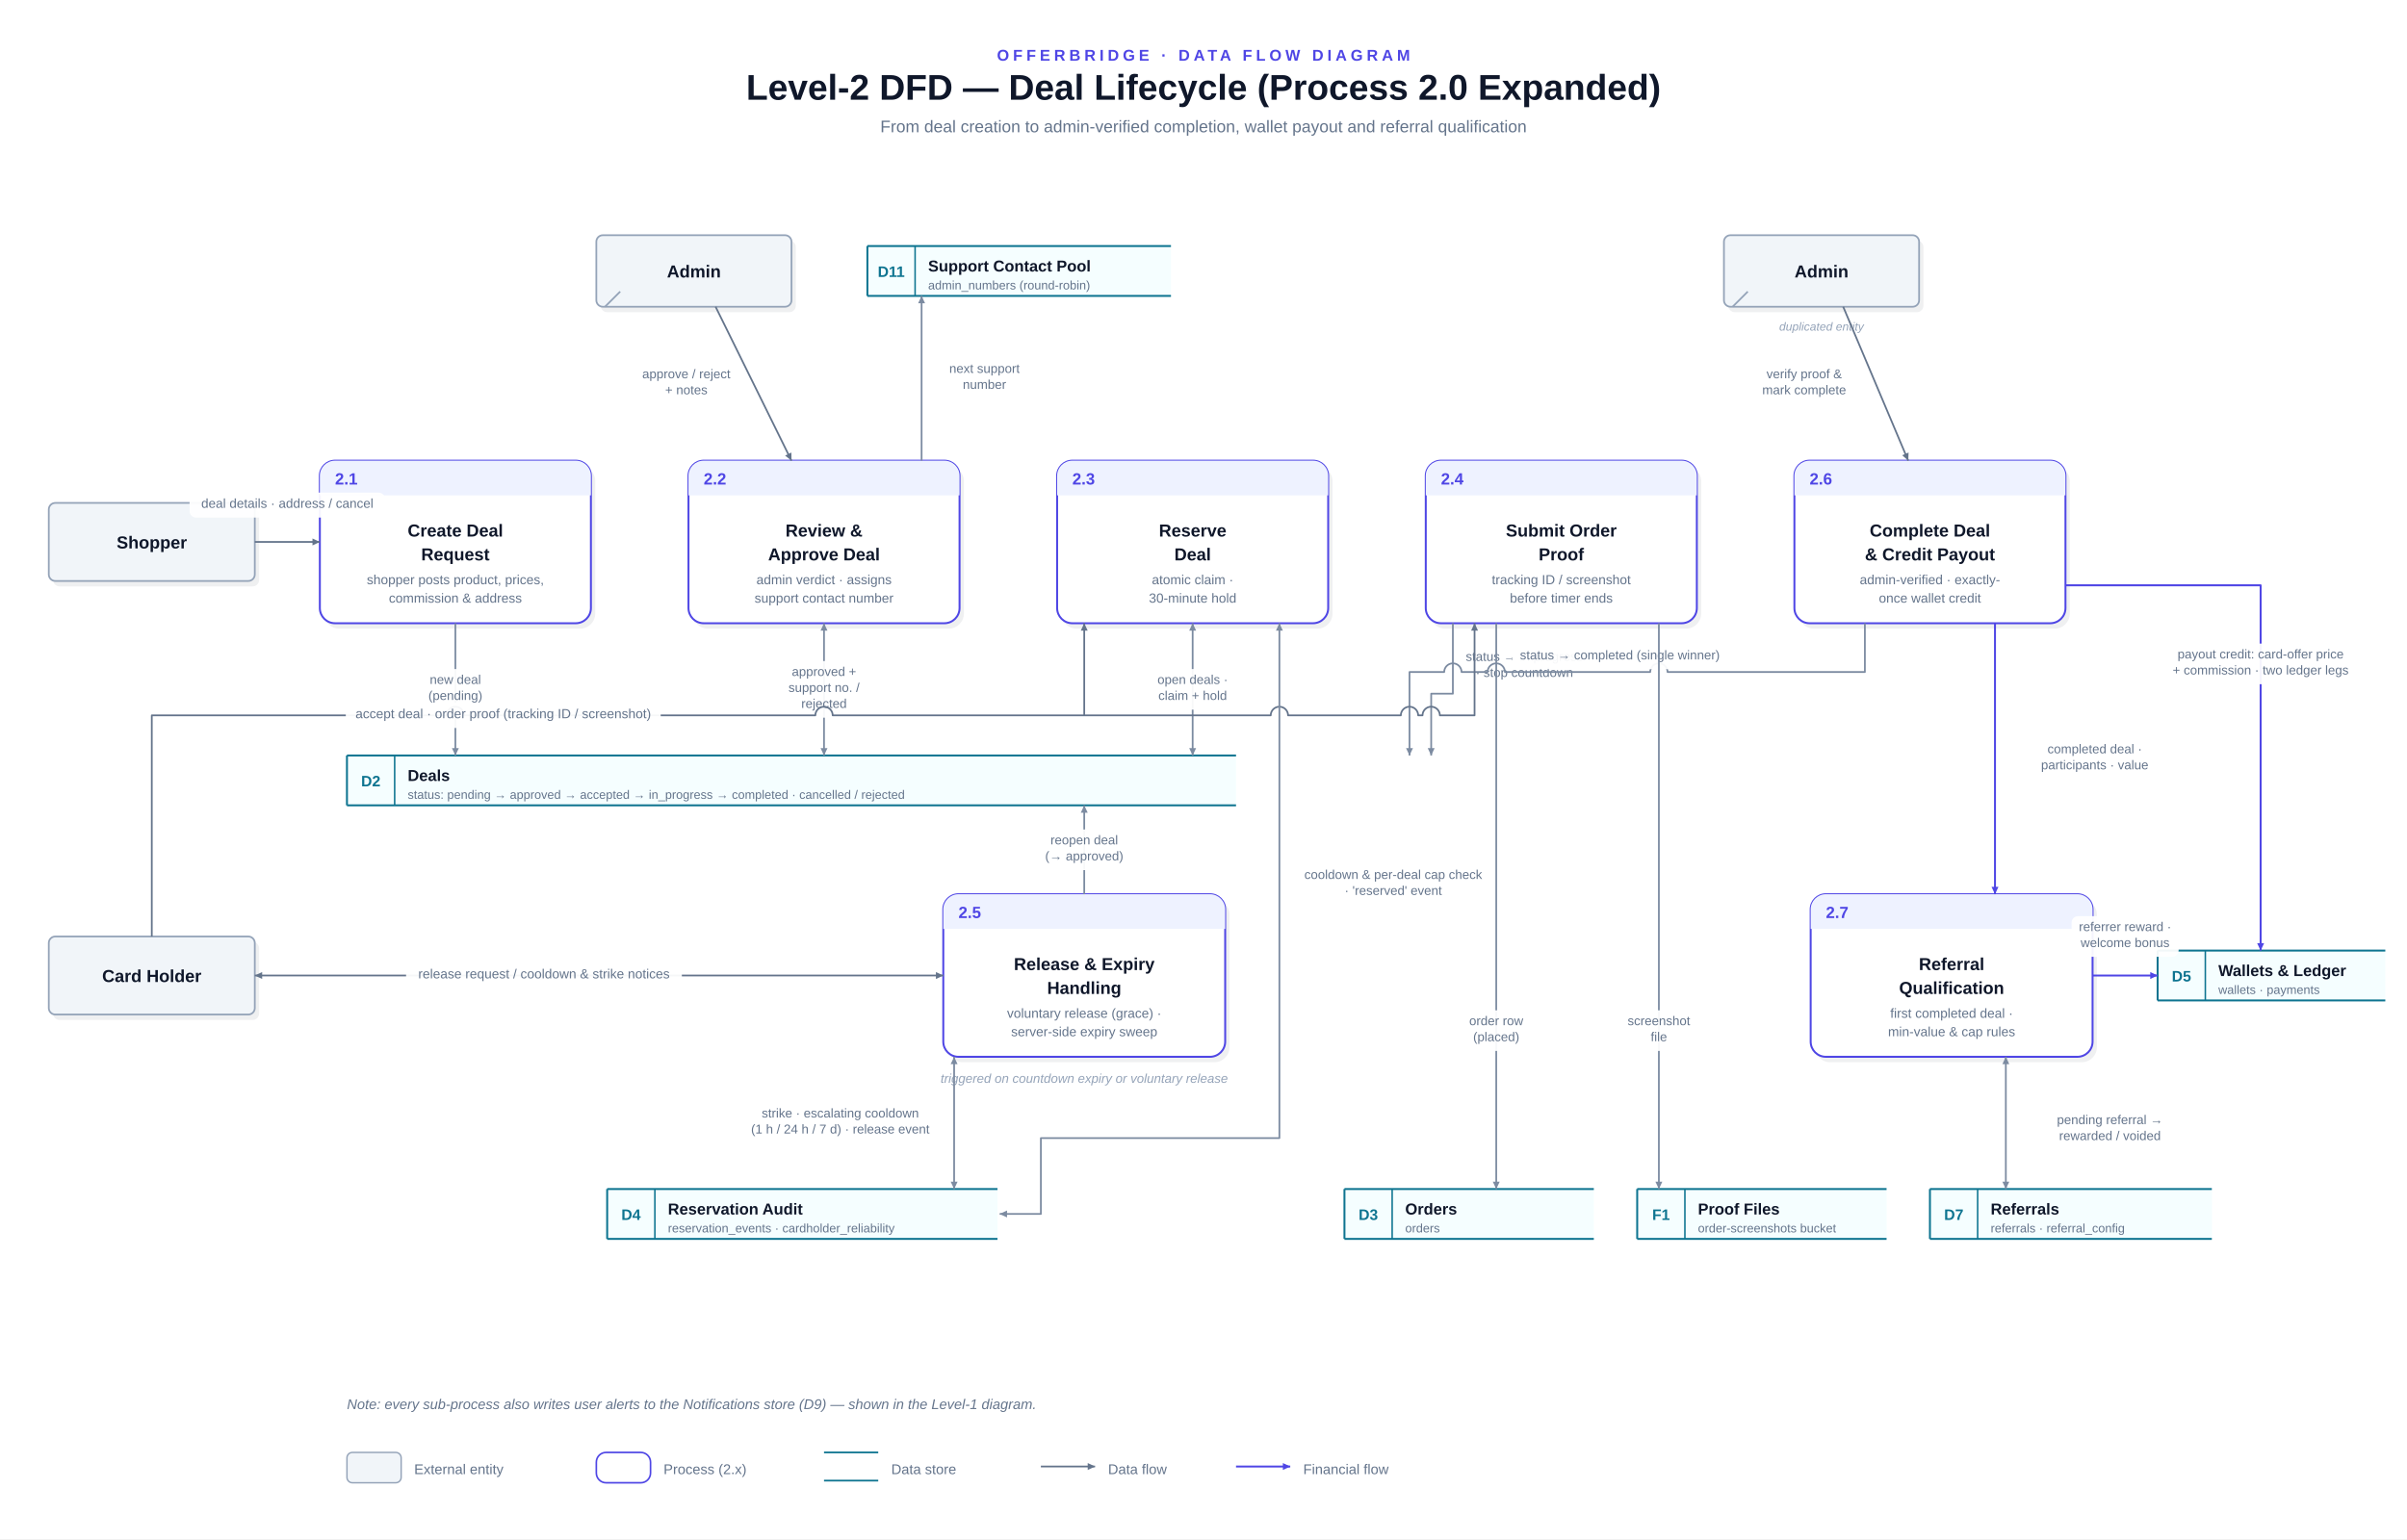
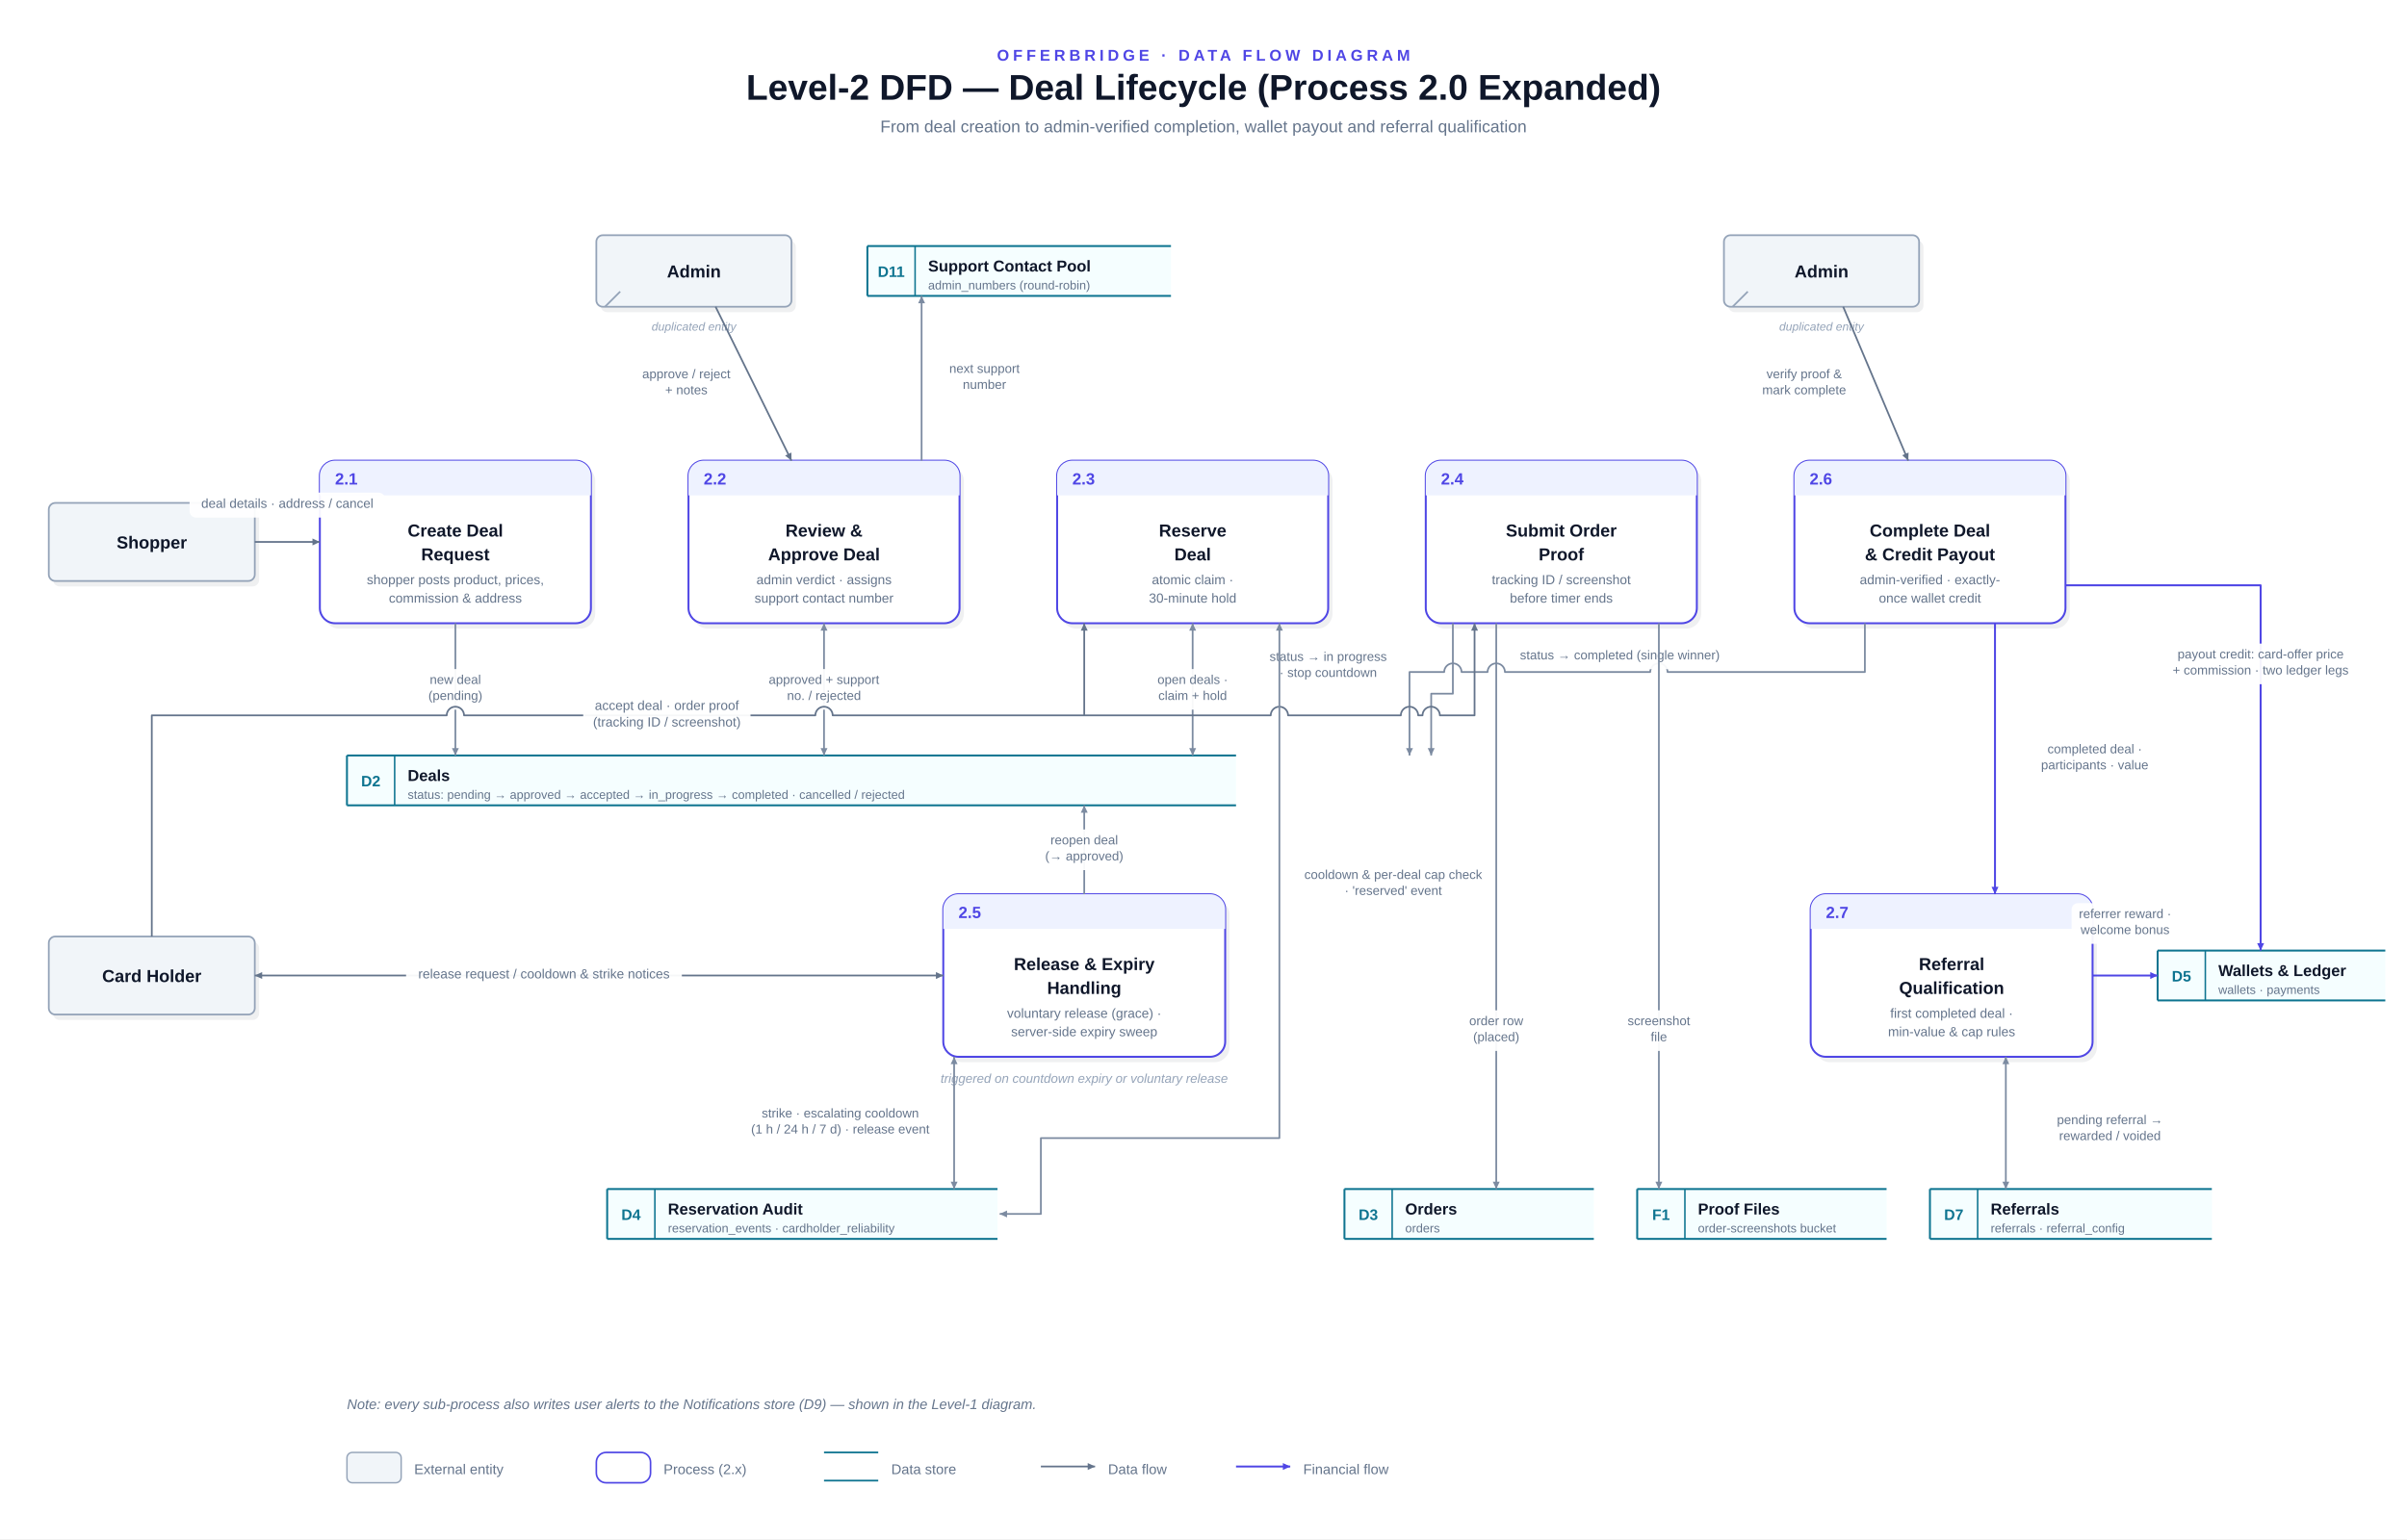
<svg xmlns="http://www.w3.org/2000/svg" width="2220" height="1420" viewBox="0 0 2220 1420">
  <rect width="2220" height="1420" fill="#FFFFFF" />
  <text x="1110" y="56" font-family="Segoe UI, Arial, sans-serif" font-size="14.5" font-weight="700" fill="#4F46E5" text-anchor="middle" letter-spacing="3.5">OFFERBRIDGE · DATA FLOW DIAGRAM</text>
  <text x="1110" y="92" font-family="Segoe UI, Arial, sans-serif" font-size="33" font-weight="700" fill="#0F172A" text-anchor="middle">Level-2 DFD — Deal Lifecycle (Process 2.0 Expanded)</text>
  <text x="1110" y="122" font-family="Segoe UI, Arial, sans-serif" font-size="15.5" font-weight="400" fill="#64748B" text-anchor="middle">From deal creation to admin-verified completion, wallet payout and referral qualification</text>
  <rect x="299" y="430" width="250" height="150" rx="14" fill="#0F172A" opacity="0.07" />
  <rect x="295" y="425" width="250" height="150" rx="14" fill="#FFFFFF" stroke="#4F46E5" stroke-width="1.8" />
  <path d="M295 439 a14 14 0 0 1 14 -14 h222 a14 14 0 0 1 14 14 v18 h-250 Z" fill="#EEF2FF" />
  <text x="309" y="447" font-family="Segoe UI, Arial, sans-serif" font-size="15" font-weight="700" fill="#4F46E5" text-anchor="start">2.1</text>
  <text x="420" y="495" font-family="Segoe UI, Arial, sans-serif" font-size="16" font-weight="700" fill="#0F172A" text-anchor="middle">Create Deal</text>
  <text x="420" y="517" font-family="Segoe UI, Arial, sans-serif" font-size="16" font-weight="700" fill="#0F172A" text-anchor="middle">Request</text>
  <text x="420" y="539" font-family="Segoe UI, Arial, sans-serif" font-size="12.2" font-weight="400" fill="#64748B" text-anchor="middle">shopper posts product, prices,</text>
  <text x="420" y="556" font-family="Segoe UI, Arial, sans-serif" font-size="12.2" font-weight="400" fill="#64748B" text-anchor="middle">commission &amp; address</text>
  <rect x="639" y="430" width="250" height="150" rx="14" fill="#0F172A" opacity="0.07" />
  <rect x="635" y="425" width="250" height="150" rx="14" fill="#FFFFFF" stroke="#4F46E5" stroke-width="1.8" />
  <path d="M635 439 a14 14 0 0 1 14 -14 h222 a14 14 0 0 1 14 14 v18 h-250 Z" fill="#EEF2FF" />
  <text x="649" y="447" font-family="Segoe UI, Arial, sans-serif" font-size="15" font-weight="700" fill="#4F46E5" text-anchor="start">2.2</text>
  <text x="760" y="495" font-family="Segoe UI, Arial, sans-serif" font-size="16" font-weight="700" fill="#0F172A" text-anchor="middle">Review &amp;</text>
  <text x="760" y="517" font-family="Segoe UI, Arial, sans-serif" font-size="16" font-weight="700" fill="#0F172A" text-anchor="middle">Approve Deal</text>
  <text x="760" y="539" font-family="Segoe UI, Arial, sans-serif" font-size="12.2" font-weight="400" fill="#64748B" text-anchor="middle">admin verdict · assigns</text>
  <text x="760" y="556" font-family="Segoe UI, Arial, sans-serif" font-size="12.2" font-weight="400" fill="#64748B" text-anchor="middle">support contact number</text>
  <rect x="979" y="430" width="250" height="150" rx="14" fill="#0F172A" opacity="0.07" />
  <rect x="975" y="425" width="250" height="150" rx="14" fill="#FFFFFF" stroke="#4F46E5" stroke-width="1.8" />
  <path d="M975 439 a14 14 0 0 1 14 -14 h222 a14 14 0 0 1 14 14 v18 h-250 Z" fill="#EEF2FF" />
  <text x="989" y="447" font-family="Segoe UI, Arial, sans-serif" font-size="15" font-weight="700" fill="#4F46E5" text-anchor="start">2.3</text>
  <text x="1100" y="495" font-family="Segoe UI, Arial, sans-serif" font-size="16" font-weight="700" fill="#0F172A" text-anchor="middle">Reserve</text>
  <text x="1100" y="517" font-family="Segoe UI, Arial, sans-serif" font-size="16" font-weight="700" fill="#0F172A" text-anchor="middle">Deal</text>
  <text x="1100" y="539" font-family="Segoe UI, Arial, sans-serif" font-size="12.2" font-weight="400" fill="#64748B" text-anchor="middle">atomic claim ·</text>
  <text x="1100" y="556" font-family="Segoe UI, Arial, sans-serif" font-size="12.2" font-weight="400" fill="#64748B" text-anchor="middle">30-minute hold</text>
  <rect x="1319" y="430" width="250" height="150" rx="14" fill="#0F172A" opacity="0.07" />
  <rect x="1315" y="425" width="250" height="150" rx="14" fill="#FFFFFF" stroke="#4F46E5" stroke-width="1.8" />
  <path d="M1315 439 a14 14 0 0 1 14 -14 h222 a14 14 0 0 1 14 14 v18 h-250 Z" fill="#EEF2FF" />
  <text x="1329" y="447" font-family="Segoe UI, Arial, sans-serif" font-size="15" font-weight="700" fill="#4F46E5" text-anchor="start">2.4</text>
  <text x="1440" y="495" font-family="Segoe UI, Arial, sans-serif" font-size="16" font-weight="700" fill="#0F172A" text-anchor="middle">Submit Order</text>
  <text x="1440" y="517" font-family="Segoe UI, Arial, sans-serif" font-size="16" font-weight="700" fill="#0F172A" text-anchor="middle">Proof</text>
  <text x="1440" y="539" font-family="Segoe UI, Arial, sans-serif" font-size="12.2" font-weight="400" fill="#64748B" text-anchor="middle">tracking ID / screenshot</text>
  <text x="1440" y="556" font-family="Segoe UI, Arial, sans-serif" font-size="12.2" font-weight="400" fill="#64748B" text-anchor="middle">before timer ends</text>
  <rect x="1659" y="430" width="250" height="150" rx="14" fill="#0F172A" opacity="0.07" />
  <rect x="1655" y="425" width="250" height="150" rx="14" fill="#FFFFFF" stroke="#4F46E5" stroke-width="1.8" />
  <path d="M1655 439 a14 14 0 0 1 14 -14 h222 a14 14 0 0 1 14 14 v18 h-250 Z" fill="#EEF2FF" />
  <text x="1669" y="447" font-family="Segoe UI, Arial, sans-serif" font-size="15" font-weight="700" fill="#4F46E5" text-anchor="start">2.6</text>
  <text x="1780" y="495" font-family="Segoe UI, Arial, sans-serif" font-size="16" font-weight="700" fill="#0F172A" text-anchor="middle">Complete Deal</text>
  <text x="1780" y="517" font-family="Segoe UI, Arial, sans-serif" font-size="16" font-weight="700" fill="#0F172A" text-anchor="middle">&amp; Credit Payout</text>
  <text x="1780" y="539" font-family="Segoe UI, Arial, sans-serif" font-size="12.2" font-weight="400" fill="#64748B" text-anchor="middle">admin-verified · exactly-</text>
  <text x="1780" y="556" font-family="Segoe UI, Arial, sans-serif" font-size="12.2" font-weight="400" fill="#64748B" text-anchor="middle">once wallet credit</text>
  <rect x="874" y="830" width="260" height="150" rx="14" fill="#0F172A" opacity="0.07" />
  <rect x="870" y="825" width="260" height="150" rx="14" fill="#FFFFFF" stroke="#4F46E5" stroke-width="1.8" />
  <path d="M870 839 a14 14 0 0 1 14 -14 h232 a14 14 0 0 1 14 14 v18 h-260 Z" fill="#EEF2FF" />
  <text x="884" y="847" font-family="Segoe UI, Arial, sans-serif" font-size="15" font-weight="700" fill="#4F46E5" text-anchor="start">2.5</text>
  <text x="1000" y="895" font-family="Segoe UI, Arial, sans-serif" font-size="16" font-weight="700" fill="#0F172A" text-anchor="middle">Release &amp; Expiry</text>
  <text x="1000" y="917" font-family="Segoe UI, Arial, sans-serif" font-size="16" font-weight="700" fill="#0F172A" text-anchor="middle">Handling</text>
  <text x="1000" y="939" font-family="Segoe UI, Arial, sans-serif" font-size="12.2" font-weight="400" fill="#64748B" text-anchor="middle">voluntary release (grace) ·</text>
  <text x="1000" y="956" font-family="Segoe UI, Arial, sans-serif" font-size="12.2" font-weight="400" fill="#64748B" text-anchor="middle">server-side expiry sweep</text>
  <text x="1000" y="999" font-family="Segoe UI, Arial, sans-serif" font-size="11.8" font-weight="400" fill="#94A3B8" text-anchor="middle" font-style="italic">triggered on countdown expiry or voluntary release</text>
  <rect x="1674" y="830" width="260" height="150" rx="14" fill="#0F172A" opacity="0.07" />
  <rect x="1670" y="825" width="260" height="150" rx="14" fill="#FFFFFF" stroke="#4F46E5" stroke-width="1.8" />
  <path d="M1670 839 a14 14 0 0 1 14 -14 h232 a14 14 0 0 1 14 14 v18 h-260 Z" fill="#EEF2FF" />
  <text x="1684" y="847" font-family="Segoe UI, Arial, sans-serif" font-size="15" font-weight="700" fill="#4F46E5" text-anchor="start">2.7</text>
  <text x="1800" y="895" font-family="Segoe UI, Arial, sans-serif" font-size="16" font-weight="700" fill="#0F172A" text-anchor="middle">Referral</text>
  <text x="1800" y="917" font-family="Segoe UI, Arial, sans-serif" font-size="16" font-weight="700" fill="#0F172A" text-anchor="middle">Qualification</text>
  <text x="1800" y="939" font-family="Segoe UI, Arial, sans-serif" font-size="12.2" font-weight="400" fill="#64748B" text-anchor="middle">first completed deal ·</text>
  <text x="1800" y="956" font-family="Segoe UI, Arial, sans-serif" font-size="12.2" font-weight="400" fill="#64748B" text-anchor="middle">min-value &amp; cap rules</text>
  <rect x="320" y="697" width="820" height="46" fill="#ECFEFF" opacity="0.55" />
  <line x1="320" y1="697" x2="1140" y2="697" stroke="#0E7490" stroke-width="1.8" />
  <line x1="320" y1="743" x2="1140" y2="743" stroke="#0E7490" stroke-width="1.8" />
  <line x1="364" y1="697" x2="364" y2="743" stroke="#0E7490" stroke-width="1.4" />
  <line x1="320" y1="697" x2="320" y2="743" stroke="#0E7490" stroke-width="1.8" />
  <text x="342" y="725.5" font-family="Segoe UI, Arial, sans-serif" font-size="14" font-weight="700" fill="#0E7490" text-anchor="middle">D2</text>
  <text x="376" y="720.5" font-family="Segoe UI, Arial, sans-serif" font-size="14.6" font-weight="600" fill="#0F172A" text-anchor="start">Deals</text>
  <text x="376" y="737" font-family="Segoe UI, Arial, sans-serif" font-size="11.3" font-weight="400" fill="#64748B" text-anchor="start">status: pending → approved → accepted → in_progress → completed   ·   cancelled / rejected</text>
  <path d="M420 575 L420 697" fill="none" stroke="#7C8BA1" stroke-width="1.6" stroke-linejoin="round" />
  <path d="M416.8 690.2 L420 697 L423.2 690.2 Z" fill="#7C8BA1" />
  <rect x="388.456" y="617.25" width="63.088" height="37.5" rx="6" fill="#FFFFFF" opacity="0.94" />
  <text x="420" y="631" font-family="Segoe UI, Arial, sans-serif" font-size="11.8" font-weight="500" fill="#64748B" text-anchor="middle">new deal</text>
  <text x="420" y="645.75" font-family="Segoe UI, Arial, sans-serif" font-size="11.8" font-weight="500" fill="#64748B" text-anchor="middle">(pending)</text>
  <path d="M760 575 L760 697" fill="none" stroke="#7C8BA1" stroke-width="1.6" stroke-linejoin="round" />
  <path d="M756.8 690.2 L760 697 L763.2 690.2 Z" fill="#7C8BA1" />
  <path d="M763.2 581.8 L760 575 L756.8 581.8 Z" fill="#7C8BA1" />
-   <rect x="718.662" y="609.875" width="82.676" height="52.25" rx="6" fill="#FFFFFF" opacity="0.94" />
-   <text x="760" y="623.625" font-family="Segoe UI, Arial, sans-serif" font-size="11.8" font-weight="500" fill="#64748B" text-anchor="middle">approved +</text>
-   <text x="760" y="638.375" font-family="Segoe UI, Arial, sans-serif" font-size="11.8" font-weight="500" fill="#64748B" text-anchor="middle">support no. /</text>
-   <text x="760" y="653.125" font-family="Segoe UI, Arial, sans-serif" font-size="11.8" font-weight="500" fill="#64748B" text-anchor="middle">rejected</text>
+   <rect x="702.732" y="617.25" width="114.536" height="37.5" rx="6" fill="#FFFFFF" opacity="0.94" />
+   <text x="760" y="631" font-family="Segoe UI, Arial, sans-serif" font-size="11.8" font-weight="500" fill="#64748B" text-anchor="middle">approved + support</text>
+   <text x="760" y="645.75" font-family="Segoe UI, Arial, sans-serif" font-size="11.8" font-weight="500" fill="#64748B" text-anchor="middle">no. / rejected</text>
  <path d="M1100 575 L1100 697" fill="none" stroke="#7C8BA1" stroke-width="1.6" stroke-linejoin="round" />
  <path d="M1096.8 690.2 L1100 697 L1103.2 690.2 Z" fill="#7C8BA1" />
  <path d="M1103.2 581.8 L1100 575 L1096.8 581.8 Z" fill="#7C8BA1" />
  <rect x="1059.96" y="617.25" width="80.08" height="37.5" rx="6" fill="#FFFFFF" opacity="0.94" />
  <text x="1100" y="631" font-family="Segoe UI, Arial, sans-serif" font-size="11.8" font-weight="500" fill="#64748B" text-anchor="middle">open deals ·</text>
  <text x="1100" y="645.75" font-family="Segoe UI, Arial, sans-serif" font-size="11.8" font-weight="500" fill="#64748B" text-anchor="middle">claim + hold</text>
  <path d="M1340 575 L1340 640 L1320 640 L1320 697" fill="none" stroke="#7C8BA1" stroke-width="1.6" stroke-linejoin="round" />
  <path d="M1316.8 690.2 L1320 697 L1323.2 690.2 Z" fill="#7C8BA1" />
-   <rect x="1346.608" y="596.01" width="118.784" height="37.5" rx="6" fill="#FFFFFF" opacity="0.94" />
-   <text x="1406" y="609.76" font-family="Segoe UI, Arial, sans-serif" font-size="11.8" font-weight="500" fill="#64748B" text-anchor="middle">status → in progress</text>
-   <text x="1406" y="624.51" font-family="Segoe UI, Arial, sans-serif" font-size="11.8" font-weight="500" fill="#64748B" text-anchor="middle">· stop countdown</text>
+   <rect x="1165.608" y="596.01" width="118.784" height="37.5" rx="6" fill="#FFFFFF" opacity="0.94" />
+   <text x="1225" y="609.76" font-family="Segoe UI, Arial, sans-serif" font-size="11.8" font-weight="500" fill="#64748B" text-anchor="middle">status → in progress</text>
+   <text x="1225" y="624.51" font-family="Segoe UI, Arial, sans-serif" font-size="11.8" font-weight="500" fill="#64748B" text-anchor="middle">· stop countdown</text>
  <path d="M1720 575 L1720 620 L1538 620 A8 8 0 0 0 1522 620 L1388 620 A8 8 0 0 0 1372 620 L1348 620 A8 8 0 0 0 1332 620 L1300 620 L1300 697" fill="none" stroke="#7C8BA1" stroke-width="1.6" stroke-linejoin="round" />
  <path d="M1296.8 690.2 L1300 697 L1303.2 690.2 Z" fill="#7C8BA1" />
  <rect x="1394.724" y="594.625" width="198.552" height="22.75" rx="6" fill="#FFFFFF" opacity="0.94" />
  <text x="1494" y="608.375" font-family="Segoe UI, Arial, sans-serif" font-size="11.8" font-weight="500" fill="#64748B" text-anchor="middle">status → completed (single winner)</text>
  <path d="M1000 825 L1000 743" fill="none" stroke="#7C8BA1" stroke-width="1.6" stroke-linejoin="round" />
  <path d="M1003.2 749.8 L1000 743 L996.8 749.8 Z" fill="#7C8BA1" />
  <rect x="960.432" y="765.25" width="79.136" height="37.5" rx="6" fill="#FFFFFF" opacity="0.94" />
  <text x="1000" y="779" font-family="Segoe UI, Arial, sans-serif" font-size="11.8" font-weight="500" fill="#64748B" text-anchor="middle">reopen deal</text>
  <text x="1000" y="793.75" font-family="Segoe UI, Arial, sans-serif" font-size="11.8" font-weight="500" fill="#64748B" text-anchor="middle">(→ approved)</text>
  <rect x="49" y="469" width="190" height="72" rx="6" fill="#0F172A" opacity="0.07" />
  <rect x="45" y="464" width="190" height="72" rx="6" fill="#F1F5F9" stroke="#94A3B8" stroke-width="1.6" />
  <text x="140" y="506" font-family="Segoe UI, Arial, sans-serif" font-size="16" font-weight="700" fill="#0F172A" text-anchor="middle">Shopper</text>
  <rect x="49" y="869" width="190" height="72" rx="6" fill="#0F172A" opacity="0.07" />
  <rect x="45" y="864" width="190" height="72" rx="6" fill="#F1F5F9" stroke="#94A3B8" stroke-width="1.6" />
  <text x="140" y="906" font-family="Segoe UI, Arial, sans-serif" font-size="16" font-weight="700" fill="#0F172A" text-anchor="middle">Card Holder</text>
  <rect x="554" y="222" width="180" height="66" rx="6" fill="#0F172A" opacity="0.07" />
  <rect x="550" y="217" width="180" height="66" rx="6" fill="#F1F5F9" stroke="#94A3B8" stroke-width="1.6" />
  <text x="640" y="256" font-family="Segoe UI, Arial, sans-serif" font-size="16" font-weight="700" fill="#0F172A" text-anchor="middle">Admin</text>
  <line x1="558" y1="283" x2="572" y2="269" stroke="#94A3B8" stroke-width="1.6" />
+   <text x="640" y="305" font-family="Segoe UI, Arial, sans-serif" font-size="10.8" font-weight="400" fill="#94A3B8" text-anchor="middle" font-style="italic">duplicated entity</text>
  <rect x="1594" y="222" width="180" height="66" rx="6" fill="#0F172A" opacity="0.07" />
  <rect x="1590" y="217" width="180" height="66" rx="6" fill="#F1F5F9" stroke="#94A3B8" stroke-width="1.6" />
  <text x="1680" y="256" font-family="Segoe UI, Arial, sans-serif" font-size="16" font-weight="700" fill="#0F172A" text-anchor="middle">Admin</text>
  <line x1="1598" y1="283" x2="1612" y2="269" stroke="#94A3B8" stroke-width="1.6" />
  <text x="1680" y="305" font-family="Segoe UI, Arial, sans-serif" font-size="10.8" font-weight="400" fill="#94A3B8" text-anchor="middle" font-style="italic">duplicated entity</text>
  <path d="M235 500 L295 500" fill="none" stroke="#64748B" stroke-width="1.6" stroke-linejoin="round" />
  <path d="M288.2 503.2 L295 500 L288.2 496.8 Z" fill="#64748B" />
  <rect x="174.84" y="454.5" width="180.32" height="23" rx="6" fill="#FFFFFF" opacity="0.94" />
  <text x="265" y="468.5" font-family="Segoe UI, Arial, sans-serif" font-size="12" font-weight="500" fill="#64748B" text-anchor="middle">deal details · address / cancel</text>
  <path d="M660 283 L730 425" fill="none" stroke="#64748B" stroke-width="1.6" stroke-linejoin="round" />
  <path d="M724.1 420.3 L730 425 L729.9 417.5 Z" fill="#64748B" />
  <rect x="583.52" y="335.25" width="98.96" height="37.5" rx="6" fill="#FFFFFF" opacity="0.94" />
  <text x="633" y="349" font-family="Segoe UI, Arial, sans-serif" font-size="11.8" font-weight="500" fill="#64748B" text-anchor="middle">approve / reject</text>
  <text x="633" y="363.75" font-family="Segoe UI, Arial, sans-serif" font-size="11.8" font-weight="500" fill="#64748B" text-anchor="middle">+ notes</text>
  <path d="M1700 283 L1760 425" fill="none" stroke="#64748B" stroke-width="1.6" stroke-linejoin="round" />
  <path d="M1754.4 420.0 L1760 425 L1760.3 417.5 Z" fill="#64748B" />
  <rect x="1617.47" y="335.25" width="93.06" height="37.5" rx="6" fill="#FFFFFF" opacity="0.94" />
  <text x="1664" y="349" font-family="Segoe UI, Arial, sans-serif" font-size="11.8" font-weight="500" fill="#64748B" text-anchor="middle">verify proof &amp;</text>
  <text x="1664" y="363.75" font-family="Segoe UI, Arial, sans-serif" font-size="11.8" font-weight="500" fill="#64748B" text-anchor="middle">mark complete</text>
  <rect x="800" y="227" width="280" height="46" fill="#ECFEFF" opacity="0.55" />
  <line x1="800" y1="227" x2="1080" y2="227" stroke="#0E7490" stroke-width="1.8" />
  <line x1="800" y1="273" x2="1080" y2="273" stroke="#0E7490" stroke-width="1.8" />
  <line x1="844" y1="227" x2="844" y2="273" stroke="#0E7490" stroke-width="1.4" />
  <line x1="800" y1="227" x2="800" y2="273" stroke="#0E7490" stroke-width="1.8" />
  <text x="822" y="255.5" font-family="Segoe UI, Arial, sans-serif" font-size="14" font-weight="700" fill="#0E7490" text-anchor="middle">D11</text>
  <text x="856" y="250.5" font-family="Segoe UI, Arial, sans-serif" font-size="14.6" font-weight="600" fill="#0F172A" text-anchor="start">Support Contact Pool</text>
  <text x="856" y="267" font-family="Segoe UI, Arial, sans-serif" font-size="11.3" font-weight="400" fill="#64748B" text-anchor="start">admin_numbers (round-robin)</text>
  <path d="M850 425 L850 273" fill="none" stroke="#7C8BA1" stroke-width="1.6" stroke-linejoin="round" />
  <path d="M853.2 279.8 L850 273 L846.8 279.8 Z" fill="#7C8BA1" />
  <rect x="868.432" y="330.25" width="79.136" height="37.5" rx="6" fill="#FFFFFF" opacity="0.94" />
  <text x="908" y="344" font-family="Segoe UI, Arial, sans-serif" font-size="11.8" font-weight="500" fill="#64748B" text-anchor="middle">next support</text>
  <text x="908" y="358.75" font-family="Segoe UI, Arial, sans-serif" font-size="11.8" font-weight="500" fill="#64748B" text-anchor="middle">number</text>
  <path d="M140 864 L140 660 L412 660 A8 8 0 0 1 428 660 L752 660 A8 8 0 0 1 768 660 L1172 660 A8 8 0 0 1 1188 660 L1292 660 A8 8 0 0 1 1308 660 L1312 660 A8 8 0 0 1 1328 660 L1360 660 L1360 575" fill="none" stroke="#64748B" stroke-width="1.6" stroke-linejoin="round" />
  <path d="M1363.2 581.8 L1360 575 L1356.8 581.8 Z" fill="#64748B" />
-   <rect x="318.924" y="648.375" width="290.452" height="23.25" rx="6" fill="#FFFFFF" opacity="0.94" />
-   <text x="464.15" y="662.625" font-family="Segoe UI, Arial, sans-serif" font-size="12.2" font-weight="500" fill="#64748B" text-anchor="middle">accept deal · order proof (tracking ID / screenshot)</text>
+   <rect x="537.9" y="640.75" width="154.3" height="38.5" rx="6" fill="#FFFFFF" opacity="0.94" />
+   <text x="615.05" y="655" font-family="Segoe UI, Arial, sans-serif" font-size="12.2" font-weight="500" fill="#64748B" text-anchor="middle">accept deal · order proof</text>
+   <text x="615.05" y="670.25" font-family="Segoe UI, Arial, sans-serif" font-size="12.2" font-weight="500" fill="#64748B" text-anchor="middle">(tracking ID / screenshot)</text>
  <path d="M1000 660 L1000 575" fill="none" stroke="#64748B" stroke-width="1.6" stroke-linejoin="round" />
  <path d="M1003.2 581.8 L1000 575 L996.8 581.8 Z" fill="#64748B" />
  <path d="M235 900 L870 900" fill="none" stroke="#64748B" stroke-width="1.6" stroke-linejoin="round" />
  <path d="M863.2 903.2 L870 900 L863.2 896.8 Z" fill="#64748B" />
  <path d="M241.8 896.8 L235 900 L241.8 903.2 Z" fill="#64748B" />
  <rect x="374.53" y="888.375" width="254.34" height="23.25" rx="6" fill="#FFFFFF" opacity="0.94" />
  <text x="501.7" y="902.625" font-family="Segoe UI, Arial, sans-serif" font-size="12.2" font-weight="500" fill="#64748B" text-anchor="middle">release request / cooldown &amp; strike notices</text>
  <rect x="560" y="1097" width="360" height="46" fill="#ECFEFF" opacity="0.55" />
  <line x1="560" y1="1097" x2="920" y2="1097" stroke="#0E7490" stroke-width="1.8" />
  <line x1="560" y1="1143" x2="920" y2="1143" stroke="#0E7490" stroke-width="1.8" />
  <line x1="604" y1="1097" x2="604" y2="1143" stroke="#0E7490" stroke-width="1.4" />
  <line x1="560" y1="1097" x2="560" y2="1143" stroke="#0E7490" stroke-width="1.8" />
  <text x="582" y="1125.5" font-family="Segoe UI, Arial, sans-serif" font-size="14" font-weight="700" fill="#0E7490" text-anchor="middle">D4</text>
  <text x="616" y="1120.5" font-family="Segoe UI, Arial, sans-serif" font-size="14.6" font-weight="600" fill="#0F172A" text-anchor="start">Reservation Audit</text>
  <text x="616" y="1137" font-family="Segoe UI, Arial, sans-serif" font-size="11.3" font-weight="400" fill="#64748B" text-anchor="start">reservation_events · cardholder_reliability</text>
  <rect x="1240" y="1097" width="230" height="46" fill="#ECFEFF" opacity="0.55" />
  <line x1="1240" y1="1097" x2="1470" y2="1097" stroke="#0E7490" stroke-width="1.8" />
  <line x1="1240" y1="1143" x2="1470" y2="1143" stroke="#0E7490" stroke-width="1.8" />
  <line x1="1284" y1="1097" x2="1284" y2="1143" stroke="#0E7490" stroke-width="1.4" />
  <line x1="1240" y1="1097" x2="1240" y2="1143" stroke="#0E7490" stroke-width="1.8" />
  <text x="1262" y="1125.5" font-family="Segoe UI, Arial, sans-serif" font-size="14" font-weight="700" fill="#0E7490" text-anchor="middle">D3</text>
  <text x="1296" y="1120.5" font-family="Segoe UI, Arial, sans-serif" font-size="14.6" font-weight="600" fill="#0F172A" text-anchor="start">Orders</text>
  <text x="1296" y="1137" font-family="Segoe UI, Arial, sans-serif" font-size="11.3" font-weight="400" fill="#64748B" text-anchor="start">orders</text>
  <rect x="1510" y="1097" width="230" height="46" fill="#ECFEFF" opacity="0.55" />
  <line x1="1510" y1="1097" x2="1740" y2="1097" stroke="#0E7490" stroke-width="1.8" />
  <line x1="1510" y1="1143" x2="1740" y2="1143" stroke="#0E7490" stroke-width="1.8" />
  <line x1="1554" y1="1097" x2="1554" y2="1143" stroke="#0E7490" stroke-width="1.4" />
  <line x1="1510" y1="1097" x2="1510" y2="1143" stroke="#0E7490" stroke-width="1.8" />
  <text x="1532" y="1125.5" font-family="Segoe UI, Arial, sans-serif" font-size="14" font-weight="700" fill="#0E7490" text-anchor="middle">F1</text>
  <text x="1566" y="1120.5" font-family="Segoe UI, Arial, sans-serif" font-size="14.6" font-weight="600" fill="#0F172A" text-anchor="start">Proof Files</text>
  <text x="1566" y="1137" font-family="Segoe UI, Arial, sans-serif" font-size="11.3" font-weight="400" fill="#64748B" text-anchor="start">order-screenshots bucket</text>
  <rect x="1780" y="1097" width="260" height="46" fill="#ECFEFF" opacity="0.55" />
  <line x1="1780" y1="1097" x2="2040" y2="1097" stroke="#0E7490" stroke-width="1.8" />
  <line x1="1780" y1="1143" x2="2040" y2="1143" stroke="#0E7490" stroke-width="1.8" />
  <line x1="1824" y1="1097" x2="1824" y2="1143" stroke="#0E7490" stroke-width="1.4" />
  <line x1="1780" y1="1097" x2="1780" y2="1143" stroke="#0E7490" stroke-width="1.8" />
  <text x="1802" y="1125.5" font-family="Segoe UI, Arial, sans-serif" font-size="14" font-weight="700" fill="#0E7490" text-anchor="middle">D7</text>
  <text x="1836" y="1120.5" font-family="Segoe UI, Arial, sans-serif" font-size="14.6" font-weight="600" fill="#0F172A" text-anchor="start">Referrals</text>
  <text x="1836" y="1137" font-family="Segoe UI, Arial, sans-serif" font-size="11.3" font-weight="400" fill="#64748B" text-anchor="start">referrals · referral_config</text>
  <path d="M880 975 L880 1097" fill="none" stroke="#7C8BA1" stroke-width="1.6" stroke-linejoin="round" />
  <path d="M876.8 1090.2 L880 1097 L883.2 1090.2 Z" fill="#7C8BA1" />
  <path d="M883.2 981.8 L880 975 L876.8 981.8 Z" fill="#7C8BA1" />
  <rect x="679.972" y="1017.25" width="190.056" height="37.5" rx="6" fill="#FFFFFF" opacity="0.94" />
  <text x="775" y="1031" font-family="Segoe UI, Arial, sans-serif" font-size="11.8" font-weight="500" fill="#64748B" text-anchor="middle">strike · escalating cooldown</text>
  <text x="775" y="1045.75" font-family="Segoe UI, Arial, sans-serif" font-size="11.8" font-weight="500" fill="#64748B" text-anchor="middle">(1 h / 24 h / 7 d) · release event</text>
  <path d="M1180 575 L1180 1050 L960 1050 L960 1120 L922 1120" fill="none" stroke="#7C8BA1" stroke-width="1.6" stroke-linejoin="round" />
  <path d="M928.8 1116.8 L922 1120 L928.8 1123.2 Z" fill="#7C8BA1" />
  <path d="M1183.2 581.8 L1180 575 L1176.8 581.8 Z" fill="#7C8BA1" />
  <rect x="1193.63" y="797.15" width="182.74" height="37.5" rx="6" fill="#FFFFFF" opacity="0.94" />
  <text x="1285" y="810.9" font-family="Segoe UI, Arial, sans-serif" font-size="11.8" font-weight="500" fill="#64748B" text-anchor="middle">cooldown &amp; per-deal cap check</text>
  <text x="1285" y="825.65" font-family="Segoe UI, Arial, sans-serif" font-size="11.8" font-weight="500" fill="#64748B" text-anchor="middle">· 'reserved' event</text>
  <path d="M1380 575 L1380 1097" fill="none" stroke="#7C8BA1" stroke-width="1.6" stroke-linejoin="round" />
  <path d="M1376.8 1090.2 L1380 1097 L1383.2 1090.2 Z" fill="#7C8BA1" />
  <rect x="1348.102" y="932.09" width="63.796" height="37.5" rx="6" fill="#FFFFFF" opacity="0.94" />
  <text x="1380" y="945.84" font-family="Segoe UI, Arial, sans-serif" font-size="11.8" font-weight="500" fill="#64748B" text-anchor="middle">order row</text>
  <text x="1380" y="960.59" font-family="Segoe UI, Arial, sans-serif" font-size="11.8" font-weight="500" fill="#64748B" text-anchor="middle">(placed)</text>
  <path d="M1530 575 L1530 1097" fill="none" stroke="#7C8BA1" stroke-width="1.6" stroke-linejoin="round" />
  <path d="M1526.8 1090.2 L1530 1097 L1533.2 1090.2 Z" fill="#7C8BA1" />
  <rect x="1493.972" y="932.09" width="72.056" height="37.5" rx="6" fill="#FFFFFF" opacity="0.94" />
  <text x="1530" y="945.84" font-family="Segoe UI, Arial, sans-serif" font-size="11.8" font-weight="500" fill="#64748B" text-anchor="middle">screenshot</text>
  <text x="1530" y="960.59" font-family="Segoe UI, Arial, sans-serif" font-size="11.8" font-weight="500" fill="#64748B" text-anchor="middle">file</text>
  <path d="M1840 575 L1840 825" fill="none" stroke="#4F46E5" stroke-width="1.8" stroke-linejoin="round" />
  <path d="M1836.8 818.2 L1840 825 L1843.2 818.2 Z" fill="#4F46E5" />
  <rect x="1874.024" y="681.25" width="115.952" height="37.5" rx="6" fill="#FFFFFF" opacity="0.94" />
  <text x="1932" y="695" font-family="Segoe UI, Arial, sans-serif" font-size="11.8" font-weight="500" fill="#64748B" text-anchor="middle">completed deal ·</text>
  <text x="1932" y="709.75" font-family="Segoe UI, Arial, sans-serif" font-size="11.8" font-weight="500" fill="#64748B" text-anchor="middle">participants · value</text>
  <rect x="1990" y="877" width="210" height="46" fill="#ECFEFF" opacity="0.55" />
  <line x1="1990" y1="877" x2="2200" y2="877" stroke="#0E7490" stroke-width="1.8" />
  <line x1="1990" y1="923" x2="2200" y2="923" stroke="#0E7490" stroke-width="1.8" />
  <line x1="2034" y1="877" x2="2034" y2="923" stroke="#0E7490" stroke-width="1.4" />
  <line x1="1990" y1="877" x2="1990" y2="923" stroke="#0E7490" stroke-width="1.8" />
  <text x="2012" y="905.5" font-family="Segoe UI, Arial, sans-serif" font-size="14" font-weight="700" fill="#0E7490" text-anchor="middle">D5</text>
  <text x="2046" y="900.5" font-family="Segoe UI, Arial, sans-serif" font-size="14.6" font-weight="600" fill="#0F172A" text-anchor="start">Wallets &amp; Ledger</text>
  <text x="2046" y="917" font-family="Segoe UI, Arial, sans-serif" font-size="11.3" font-weight="400" fill="#64748B" text-anchor="start">wallets · payments</text>
  <path d="M1905 540 L2085 540 L2085 877" fill="none" stroke="#4F46E5" stroke-width="1.8" stroke-linejoin="round" />
  <path d="M2081.8 870.2 L2085 877 L2088.2 870.2 Z" fill="#4F46E5" />
  <rect x="1993.748" y="593.75" width="182.504" height="37.5" rx="6" fill="#FFFFFF" opacity="0.94" />
  <text x="2085" y="607.5" font-family="Segoe UI, Arial, sans-serif" font-size="11.8" font-weight="500" fill="#64748B" text-anchor="middle">payout credit: card-offer price</text>
  <text x="2085" y="622.25" font-family="Segoe UI, Arial, sans-serif" font-size="11.8" font-weight="500" fill="#64748B" text-anchor="middle">+ commission · two ledger legs</text>
  <path d="M1930 900 L1990 900" fill="none" stroke="#4F46E5" stroke-width="1.8" stroke-linejoin="round" />
  <path d="M1983.2 903.2 L1990 900 L1983.2 896.8 Z" fill="#4F46E5" />
-   <rect x="1910.638" y="845.25" width="98.724" height="37.5" rx="6" fill="#FFFFFF" opacity="0.94" />
-   <text x="1960" y="859" font-family="Segoe UI, Arial, sans-serif" font-size="11.8" font-weight="500" fill="#64748B" text-anchor="middle">referrer reward ·</text>
-   <text x="1960" y="873.75" font-family="Segoe UI, Arial, sans-serif" font-size="11.8" font-weight="500" fill="#64748B" text-anchor="middle">welcome bonus</text>
+   <rect x="1910.638" y="833.25" width="98.724" height="37.5" rx="6" fill="#FFFFFF" opacity="0.94" />
+   <text x="1960" y="847" font-family="Segoe UI, Arial, sans-serif" font-size="11.8" font-weight="500" fill="#64748B" text-anchor="middle">referrer reward ·</text>
+   <text x="1960" y="861.75" font-family="Segoe UI, Arial, sans-serif" font-size="11.8" font-weight="500" fill="#64748B" text-anchor="middle">welcome bonus</text>
  <path d="M1850 975 L1850 1097" fill="none" stroke="#7C8BA1" stroke-width="1.6" stroke-linejoin="round" />
  <path d="M1846.8 1090.2 L1850 1097 L1853.2 1090.2 Z" fill="#7C8BA1" />
  <path d="M1853.2 981.8 L1850 975 L1846.8 981.8 Z" fill="#7C8BA1" />
  <rect x="1890.03" y="1023.35" width="111.94" height="37.5" rx="6" fill="#FFFFFF" opacity="0.94" />
  <text x="1946" y="1037.1" font-family="Segoe UI, Arial, sans-serif" font-size="11.8" font-weight="500" fill="#64748B" text-anchor="middle">pending referral →</text>
  <text x="1946" y="1051.85" font-family="Segoe UI, Arial, sans-serif" font-size="11.8" font-weight="500" fill="#64748B" text-anchor="middle">rewarded / voided</text>
  <text x="320" y="1300" font-family="Segoe UI, Arial, sans-serif" font-size="13" font-weight="400" fill="#64748B" text-anchor="start" font-style="italic">Note: every sub-process also writes user alerts to the Notifications store (D9) — shown in the Level-1 diagram.</text>
  <rect x="320" y="1340" width="50" height="28" rx="5" fill="#F1F5F9" stroke="#94A3B8" stroke-width="1.3" />
  <text x="382" y="1360" font-family="Segoe UI, Arial, sans-serif" font-size="13" font-weight="400" fill="#64748B" text-anchor="start">External entity</text>
  <rect x="550" y="1340" width="50" height="28" rx="9" fill="#FFFFFF" stroke="#4F46E5" stroke-width="1.5" />
  <text x="612" y="1360" font-family="Segoe UI, Arial, sans-serif" font-size="13" font-weight="400" fill="#64748B" text-anchor="start">Process (2.x)</text>
  <line x1="760" y1="1340" x2="810" y2="1340" stroke="#0E7490" stroke-width="1.6" />
  <line x1="760" y1="1366" x2="810" y2="1366" stroke="#0E7490" stroke-width="1.6" />
  <text x="822" y="1360" font-family="Segoe UI, Arial, sans-serif" font-size="13" font-weight="400" fill="#64748B" text-anchor="start">Data store</text>
  <path d="M960 1353 L1010 1353" fill="none" stroke="#64748B" stroke-width="1.6" stroke-linejoin="round" />
  <path d="M1003.2 1356.2 L1010 1353 L1003.2 1349.8 Z" fill="#64748B" />
  <text x="1022" y="1360" font-family="Segoe UI, Arial, sans-serif" font-size="13" font-weight="400" fill="#64748B" text-anchor="start">Data flow</text>
  <path d="M1140 1353 L1190 1353" fill="none" stroke="#4F46E5" stroke-width="1.8" stroke-linejoin="round" />
  <path d="M1183.2 1356.2 L1190 1353 L1183.2 1349.8 Z" fill="#4F46E5" />
  <text x="1202" y="1360" font-family="Segoe UI, Arial, sans-serif" font-size="13" font-weight="400" fill="#64748B" text-anchor="start">Financial flow</text>
</svg>
